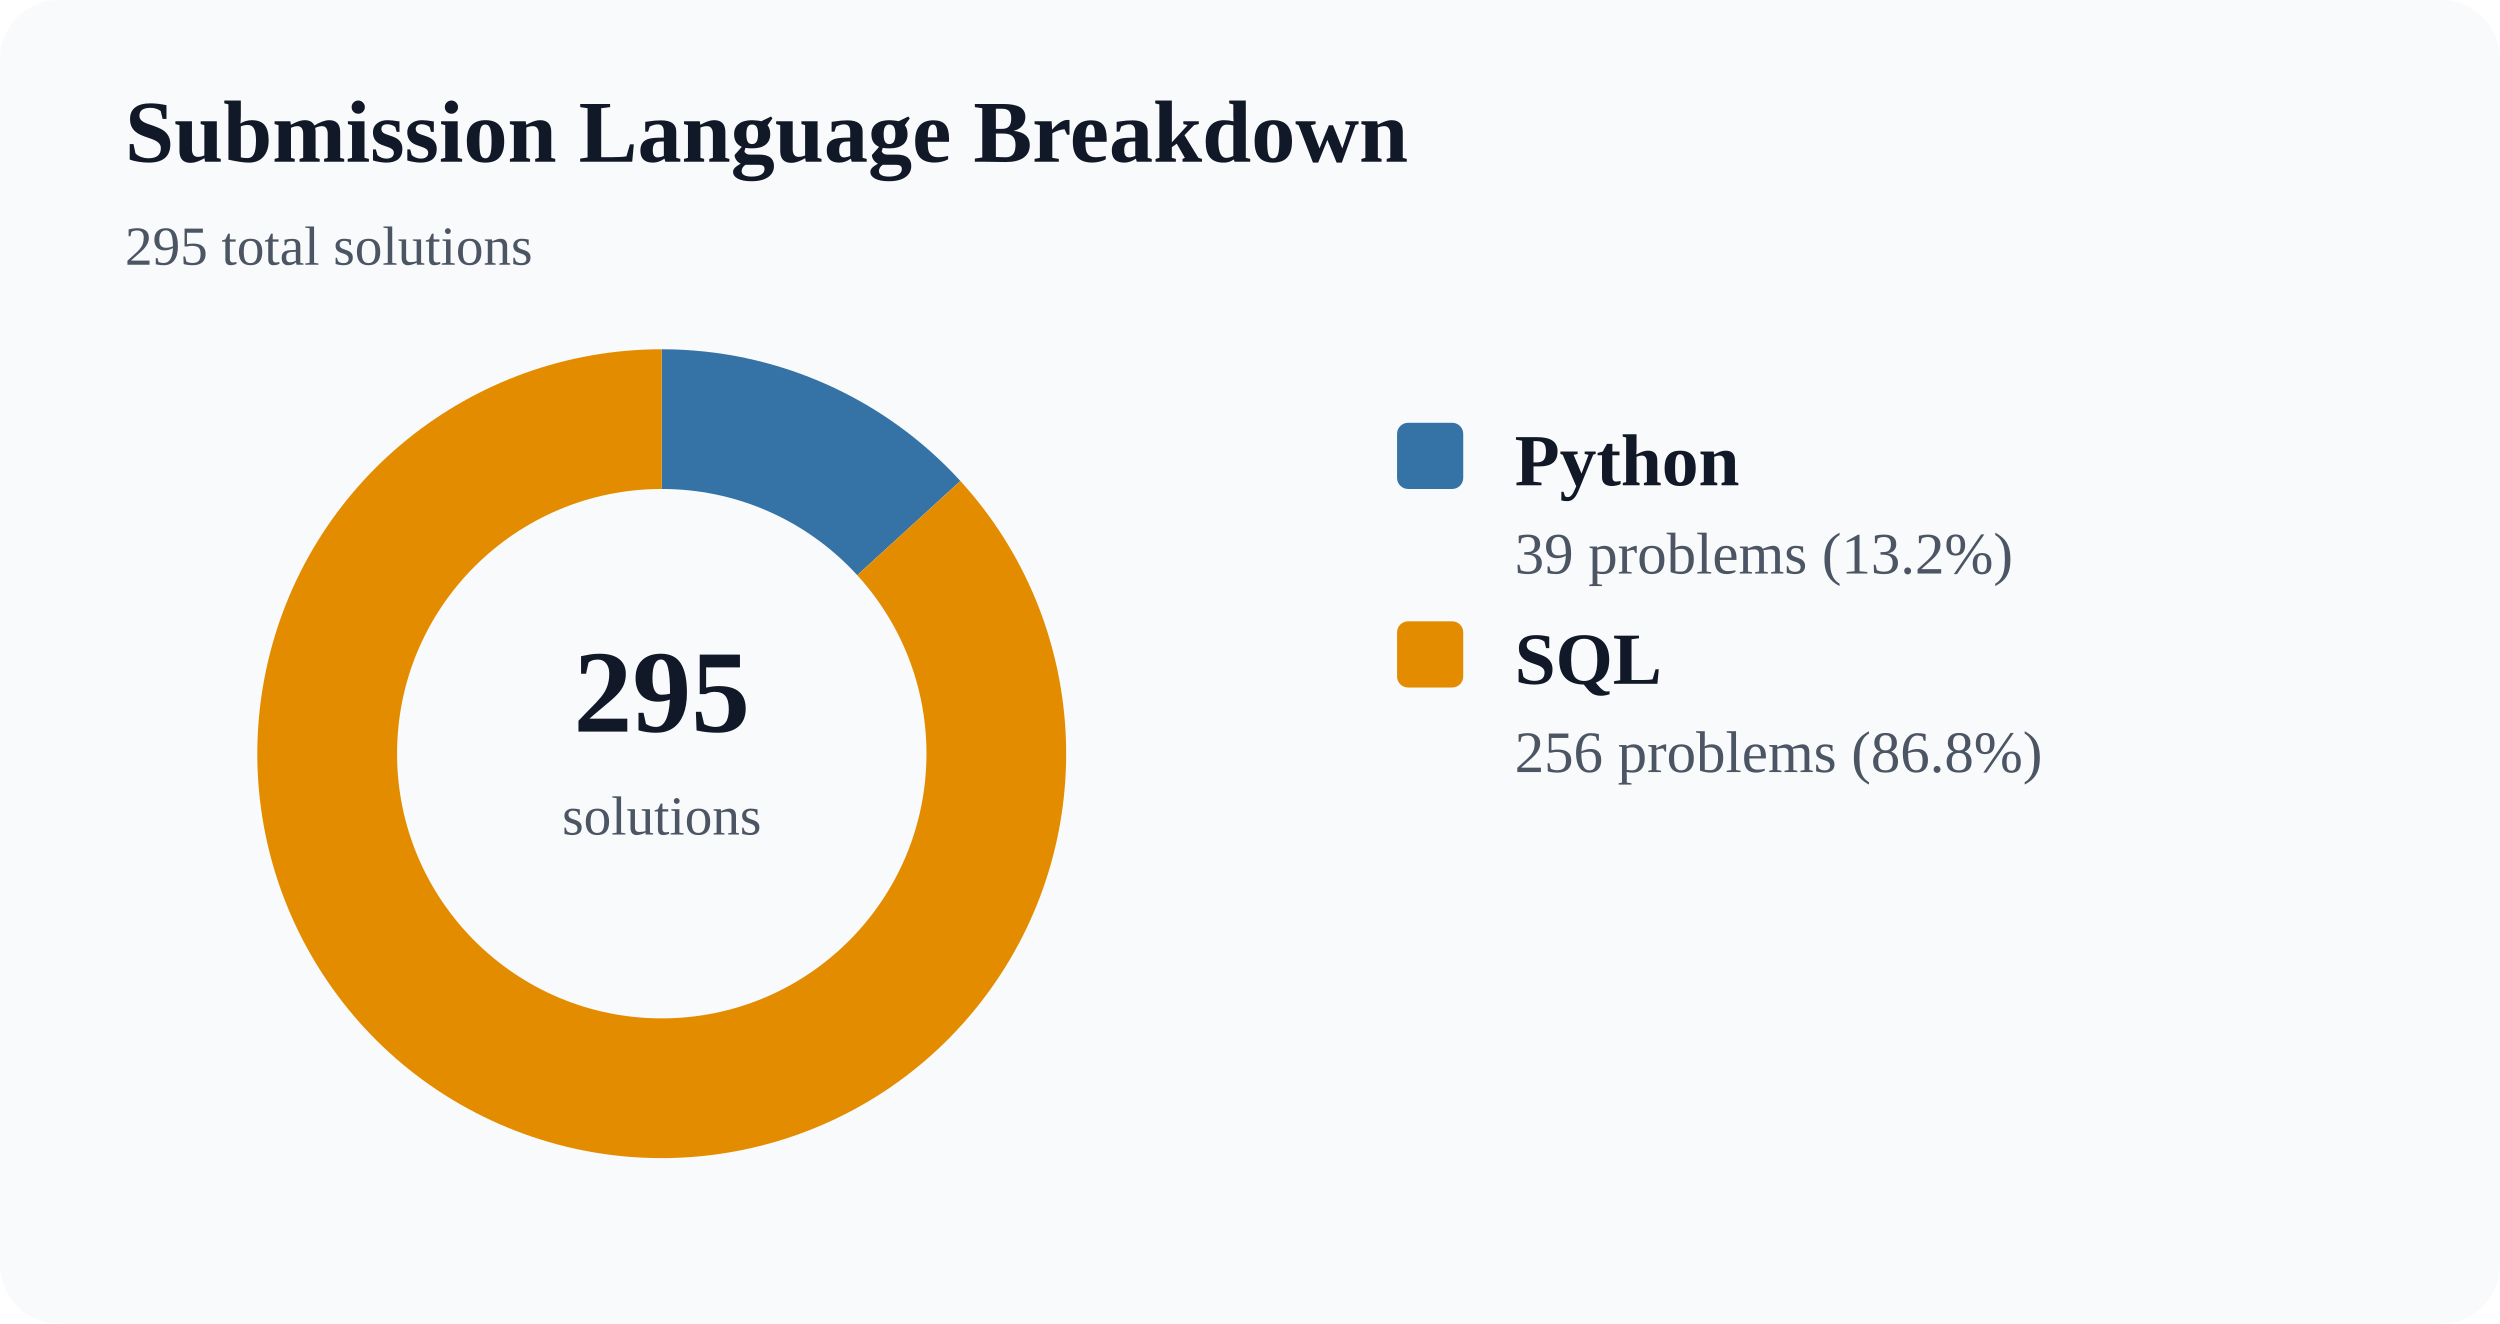
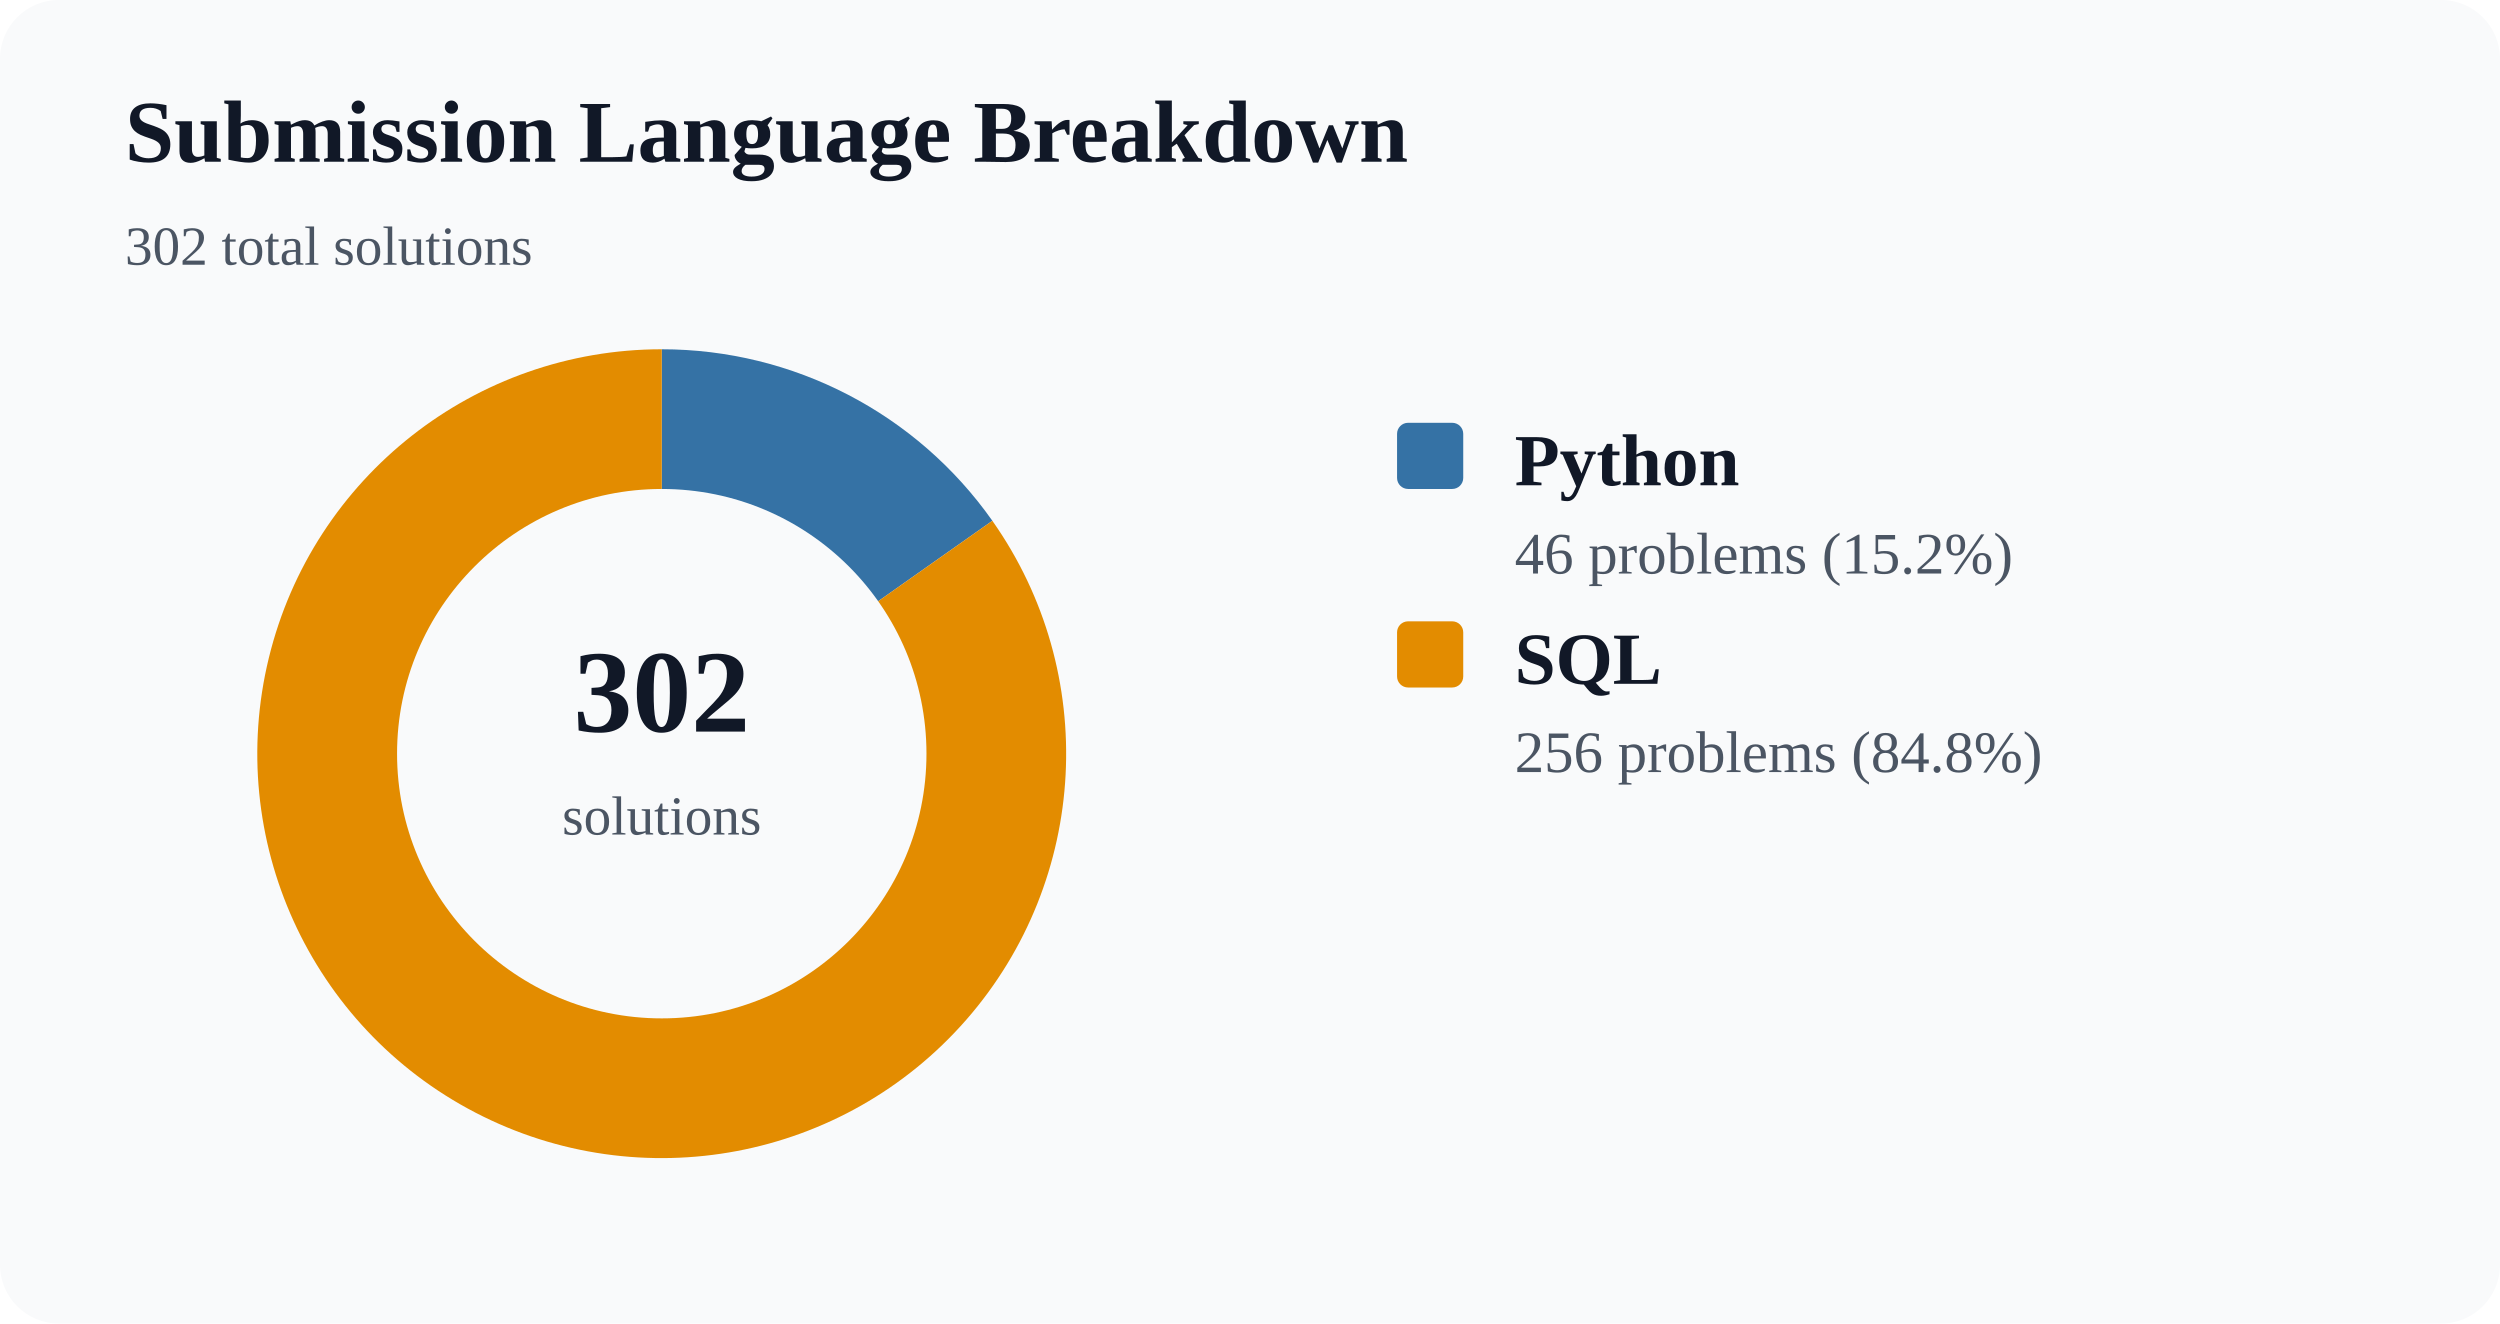
<svg xmlns="http://www.w3.org/2000/svg" width="680" height="360" viewBox="0 0 680 360" role="img" aria-labelledby="title desc">
  <rect width="680" height="360" rx="16" fill="#F9FAFB" />
  <text x="34" y="44" font-size="24" font-weight="700" fill="#111827">Submission Language Breakdown</text>
-   <text x="34" y="72" font-size="15" fill="#4B5563">295 total solutions</text>
-   <path d="M 180.00 205.00 L 261.22 130.82 A 110.00 110.00 0 0 0 180.00 95.00 Z" fill="#3572A5" />
-   <path d="M 180.00 205.00 L 180.00 95.00 A 110.00 110.00 0 1 0 261.22 130.82 Z" fill="#E38C00" />
+   <text x="34" y="72" font-size="15" fill="#4B5563">302 total solutions</text>
+   <path d="M 180.00 205.00 L 269.92 141.65 A 110.00 110.00 0 0 0 180.00 95.00 Z" fill="#3572A5" />
+   <path d="M 180.00 205.00 L 180.00 95.00 A 110.00 110.00 0 1 0 269.92 141.65 Z" fill="#E38C00" />
  <circle cx="180" cy="205" r="72" fill="#F9FAFB" />
-   <text x="180" y="199" text-anchor="middle" font-size="32" font-weight="700" fill="#111827">295</text>
+   <text x="180" y="199" text-anchor="middle" font-size="32" font-weight="700" fill="#111827">302</text>
  <text x="180" y="227" text-anchor="middle" font-size="15" fill="#4B5563">solutions</text>
  <rect x="380" y="115" width="18" height="18" rx="3" fill="#3572A5" />
  <text x="412" y="132" font-size="20" font-weight="600" fill="#111827">Python</text>
-   <text x="412" y="156" font-size="16" fill="#4B5563">39 problems (13.2%)</text>
+   <text x="412" y="156" font-size="16" fill="#4B5563">46 problems (15.2%)</text>
  <rect x="380" y="169" width="18" height="18" rx="3" fill="#E38C00" />
  <text x="412" y="186" font-size="20" font-weight="600" fill="#111827">SQL</text>
-   <text x="412" y="210" font-size="16" fill="#4B5563">256 problems (86.8%)</text>
+   <text x="412" y="210" font-size="16" fill="#4B5563">256 problems (84.8%)</text>
</svg>
